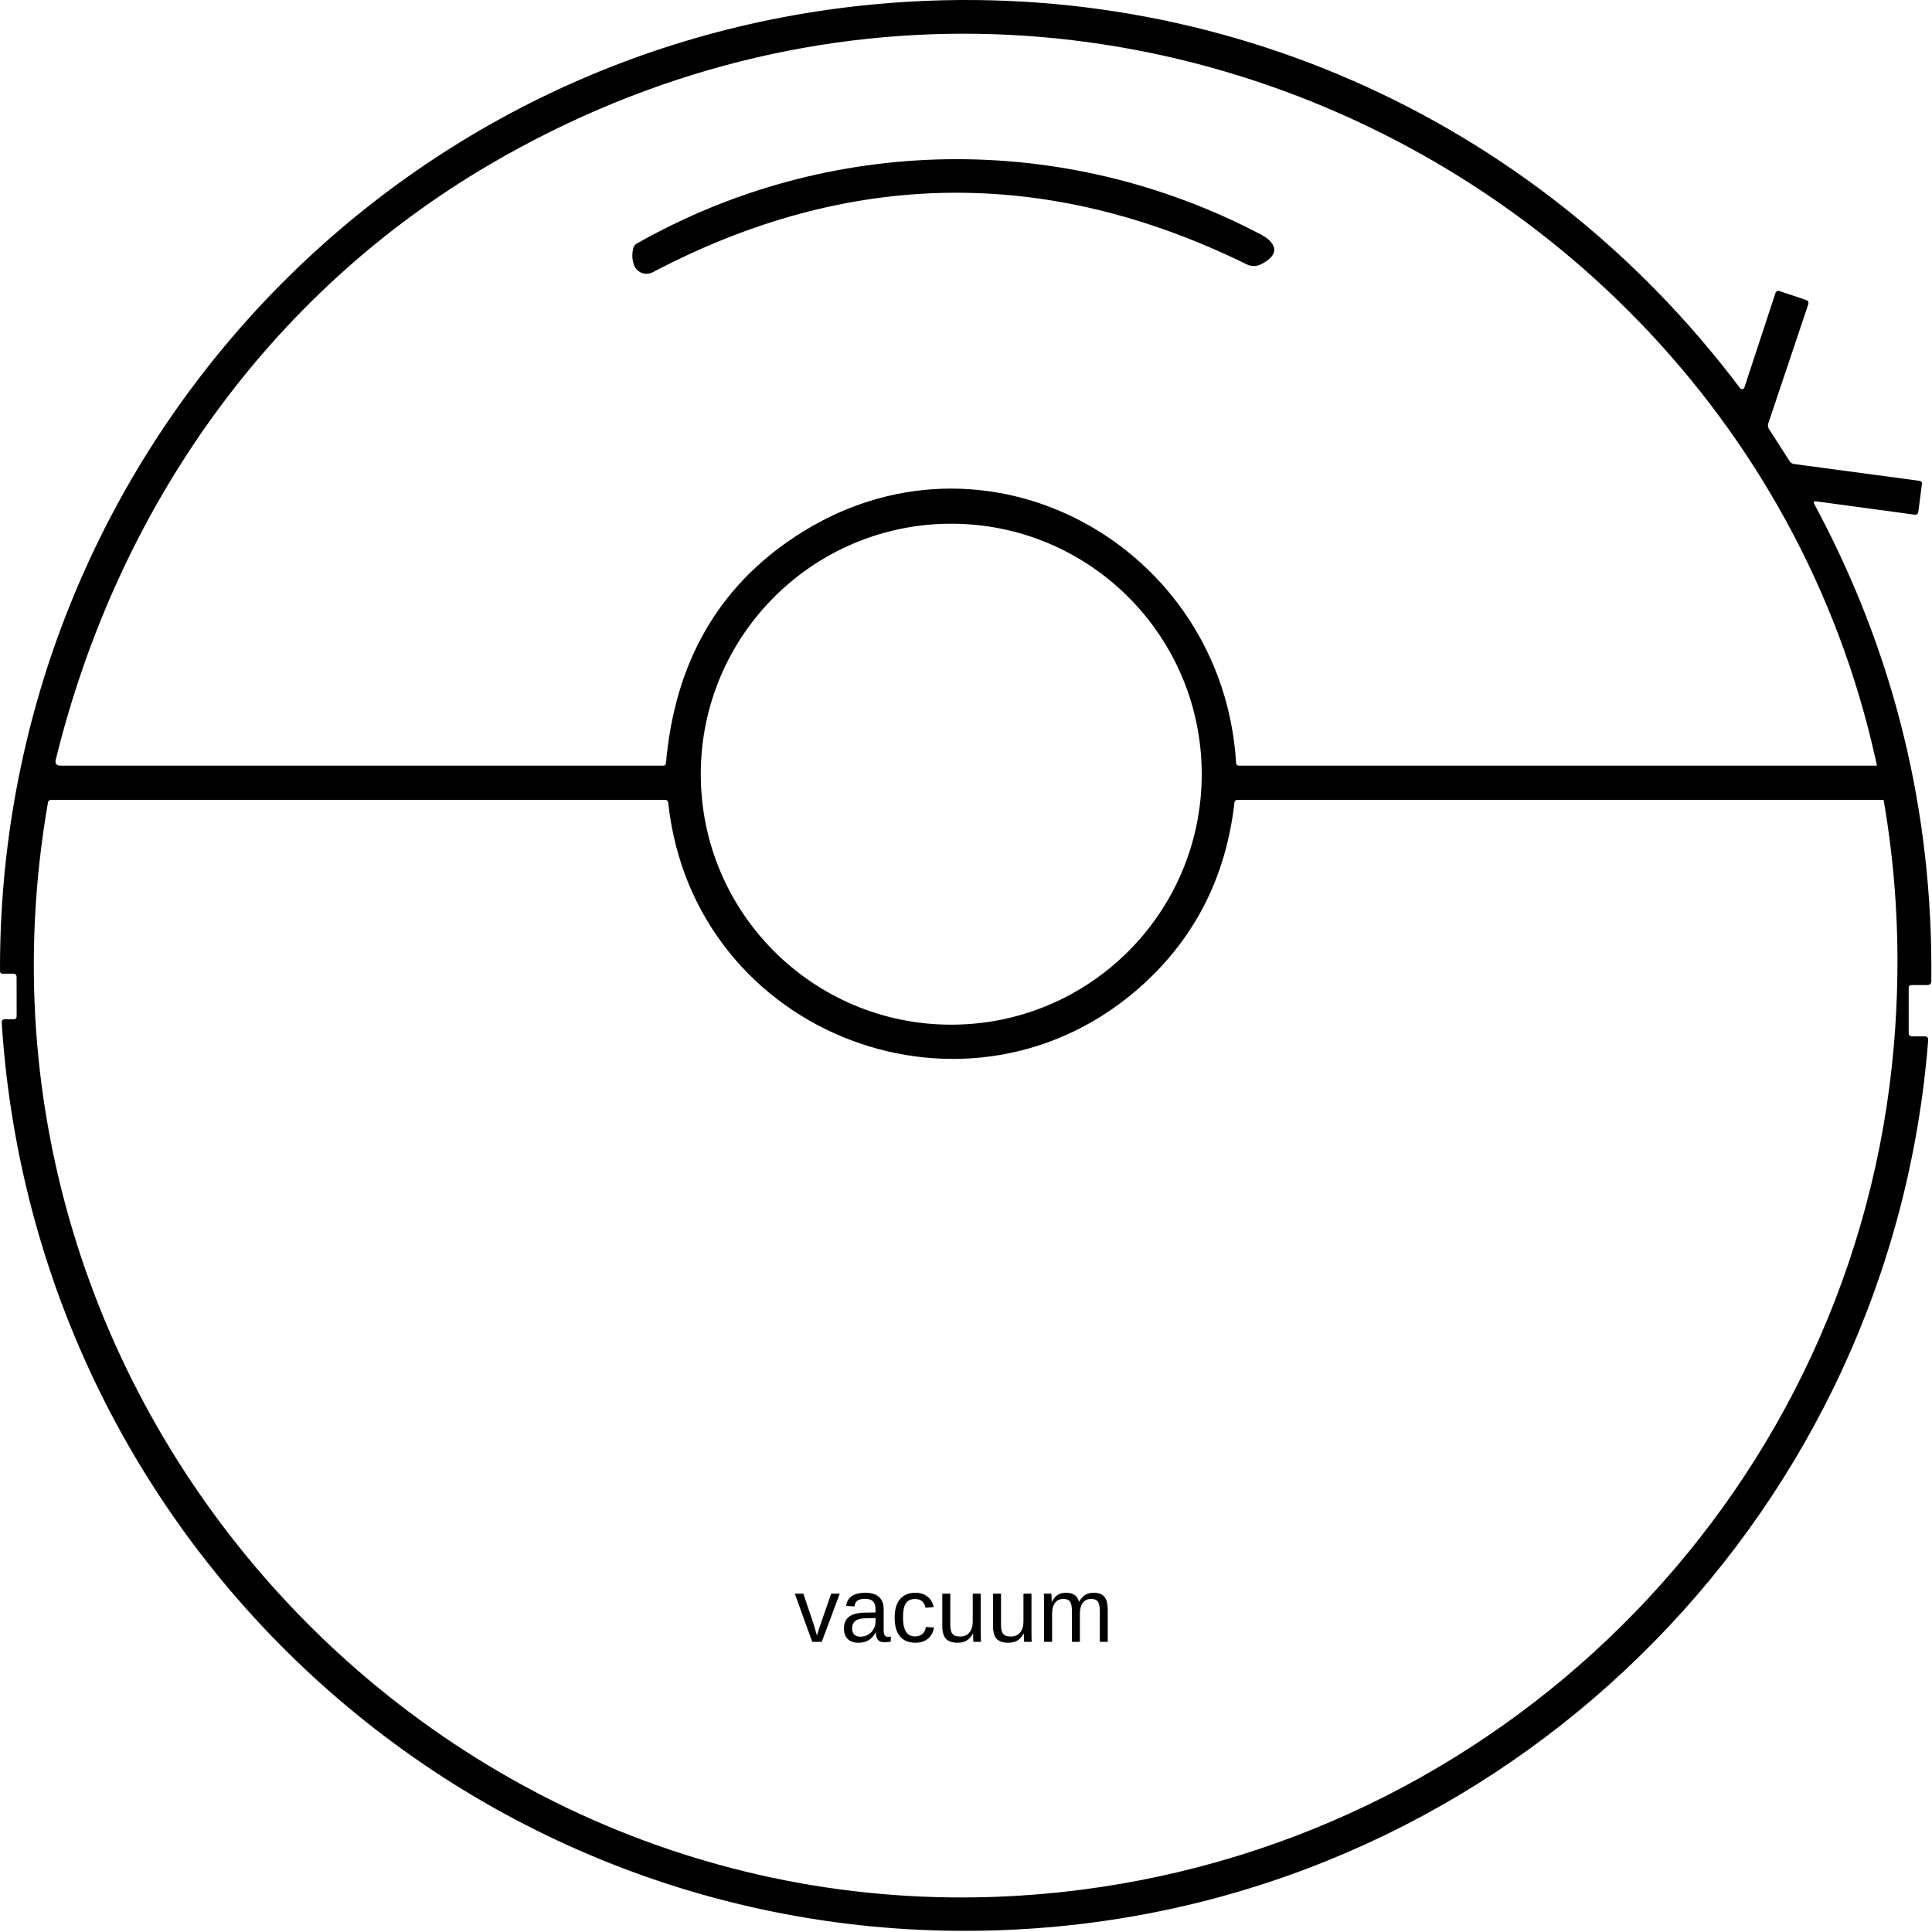
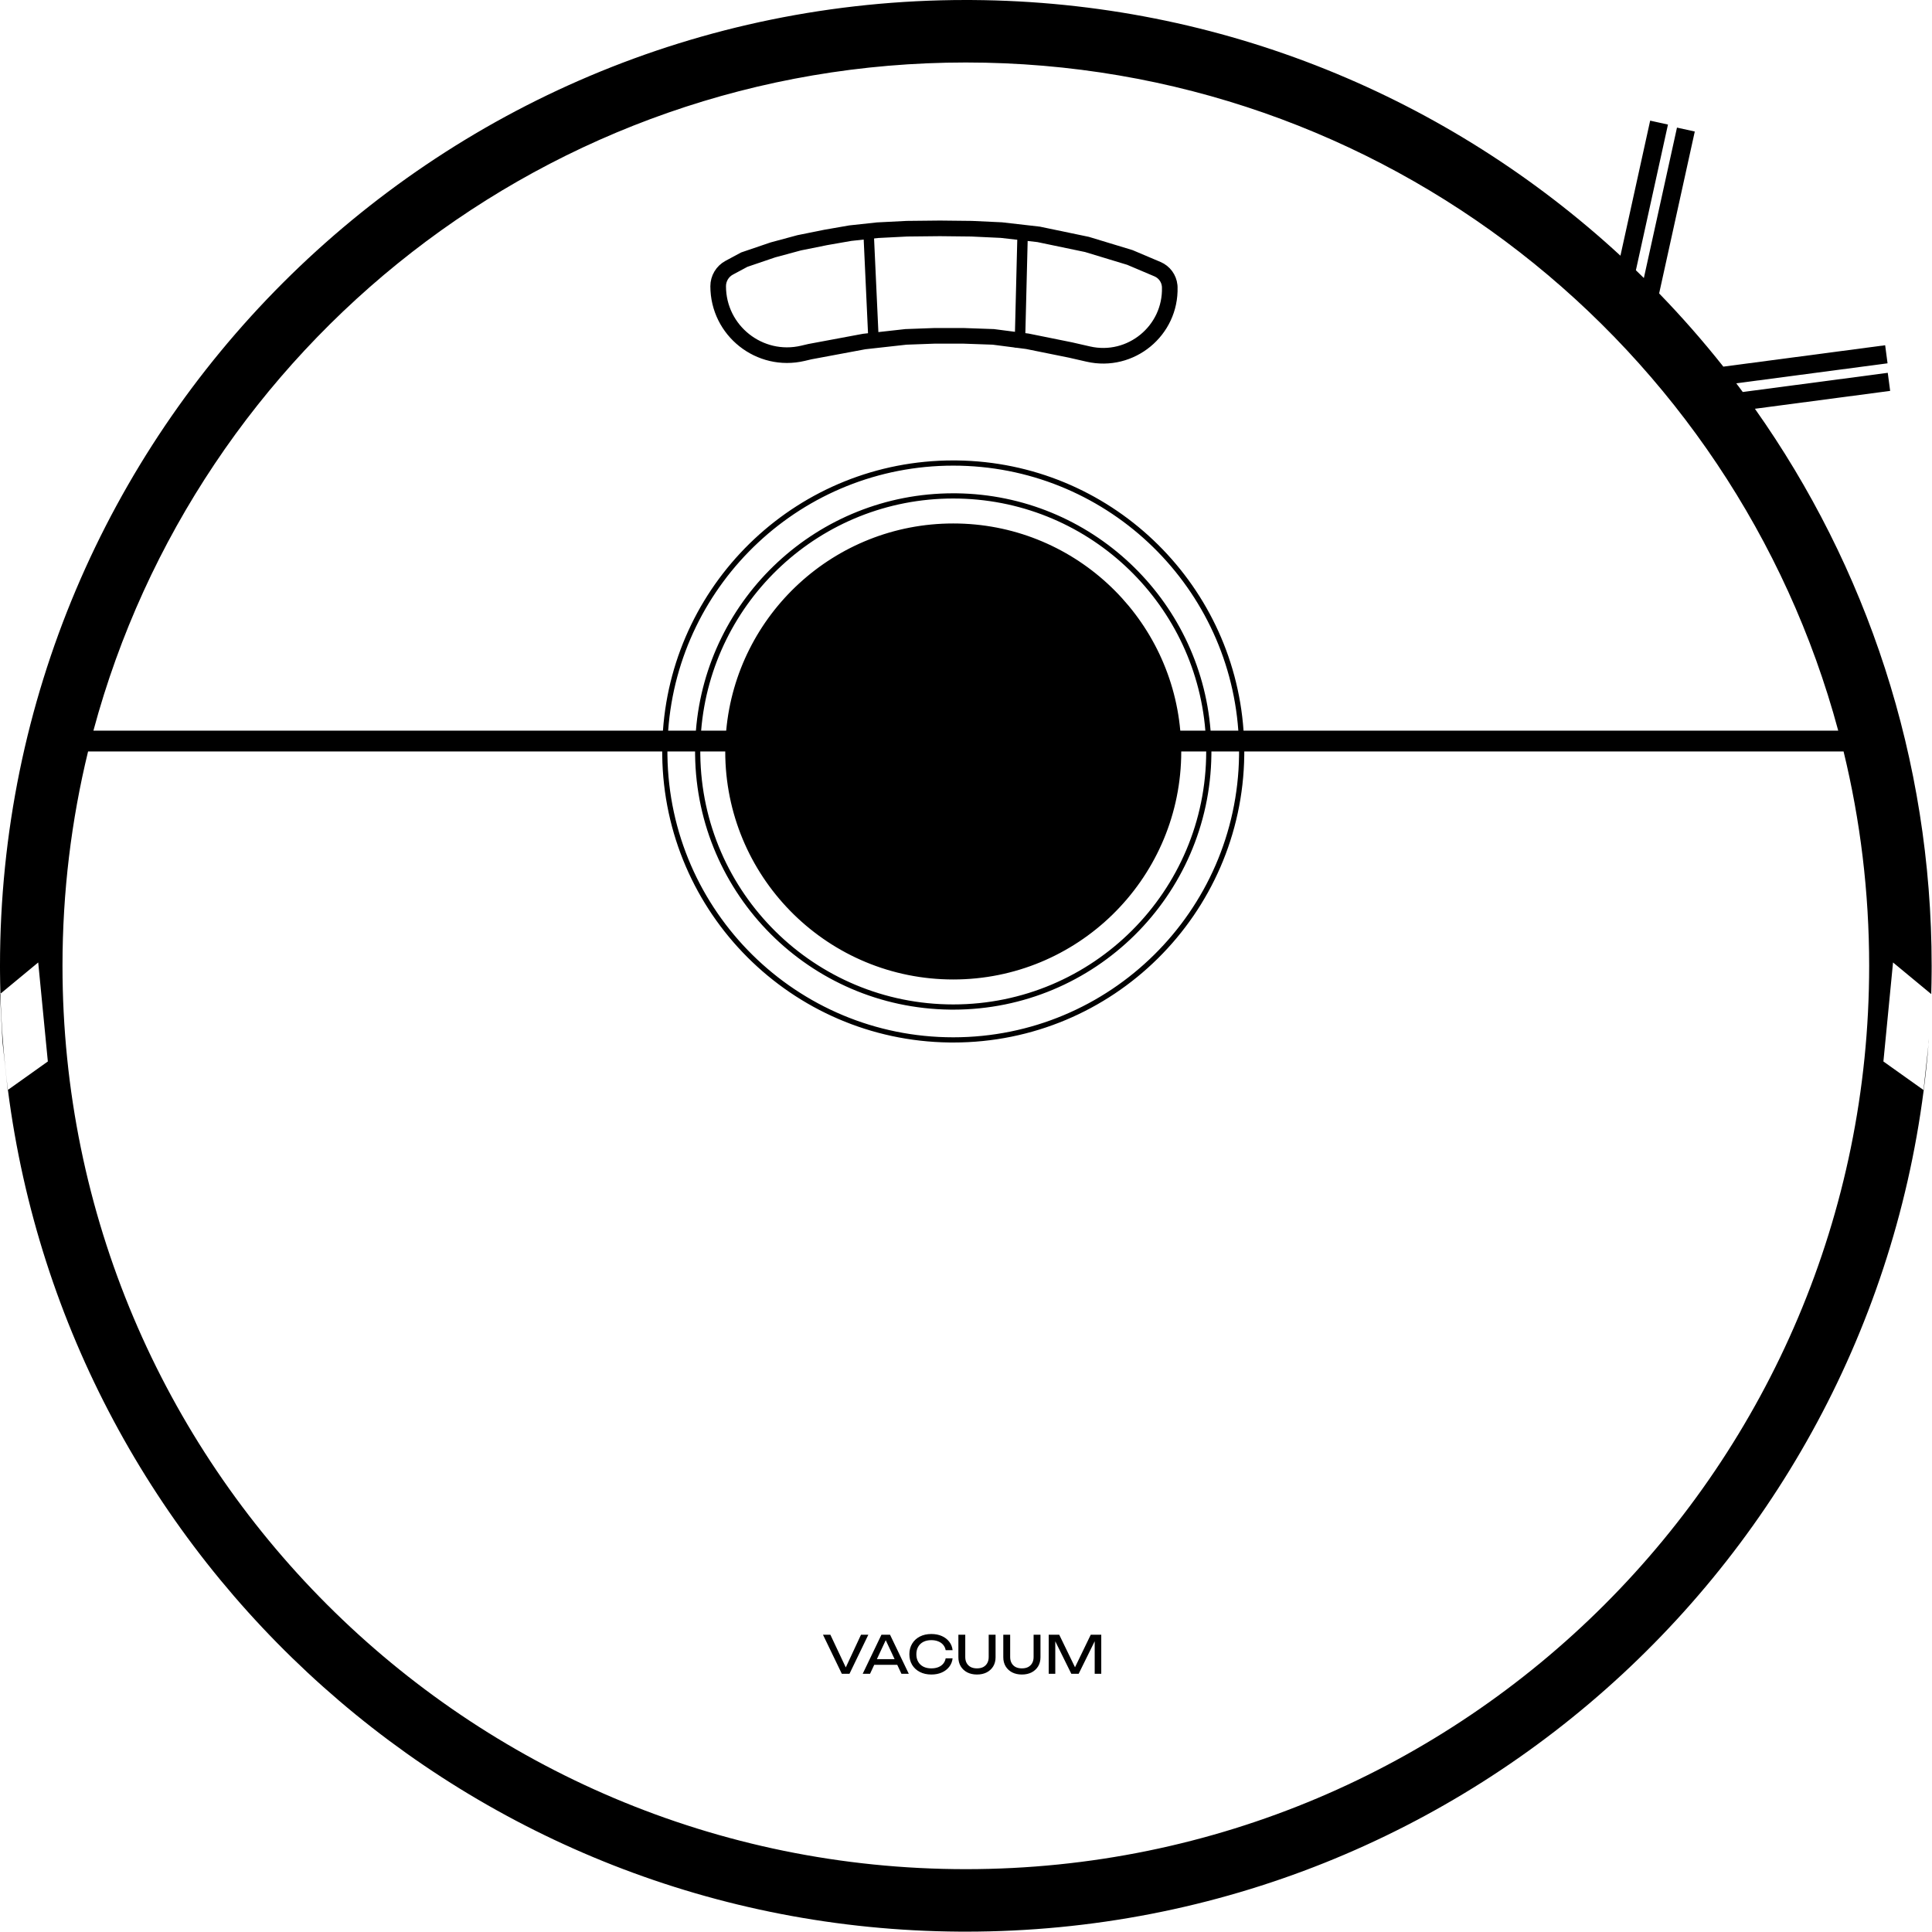
- <svg xmlns="http://www.w3.org/2000/svg" viewBox="0 0 339 339">
-   <path fill="currentColor" d="M 318.371 88.485 C 332.371 114.538 339.207 142.418 338.881 172.125 C 338.874 172.605 338.631 172.845 338.151 172.845 L 335.411 172.845 C 335.077 172.845 334.911 173.012 334.911 173.345 L 334.911 181.215 C 334.911 181.635 335.121 181.845 335.541 181.845 L 337.711 181.845 C 338.157 181.845 338.364 182.068 338.331 182.515 C 331.921 264.525 267.321 330.135 185.931 337.995 C 89.911 347.265 6.491 275.385 0.301 179.465 C 0.274 179.052 0.467 178.845 0.881 178.845 L 2.381 178.845 C 2.741 178.845 2.921 178.665 2.921 178.305 L 2.911 171.465 C 2.904 171.052 2.694 170.845 2.281 170.845 L 0.441 170.845 C 0.147 170.845 0.001 170.698 0.001 170.405 C -0.289 83.535 64.591 10.095 151.421 0.955 C 211.511 -5.375 269.171 20.055 305.341 68.135 C 305.538 68.391 305.938 68.338 306.062 68.039 C 306.065 68.031 306.068 68.023 306.071 68.015 L 311.541 51.395 C 311.63 51.125 311.924 50.977 312.201 51.065 L 316.881 52.625 C 317.274 52.758 317.407 53.022 317.281 53.415 L 310.271 74.305 C 310.157 74.645 310.197 74.968 310.391 75.275 L 314.011 80.905 C 314.204 81.205 314.481 81.378 314.841 81.425 L 336.771 84.365 C 337.124 84.412 337.277 84.612 337.231 84.965 L 336.601 89.775 C 336.547 90.182 336.321 90.358 335.921 90.305 L 318.721 87.975 C 318.267 87.915 318.151 88.085 318.371 88.485 Z M 200.701 172.615 C 170.541 200.245 121.671 181.975 117.251 140.865 C 117.211 140.518 117.017 140.345 116.671 140.345 L 8.941 140.345 C 8.68 140.346 8.46 140.532 8.421 140.785 C -10.469 249.095 80.901 345.385 189.421 331.625 C 265.701 321.955 325.741 260.435 332.311 183.415 C 343.611 50.895 200.811 -38.365 85.961 28.845 C 47.041 51.625 20.601 89.335 9.791 133.265 C 9.611 133.985 9.891 134.345 10.631 134.345 L 116.371 134.345 C 116.664 134.345 116.824 134.202 116.851 133.915 C 118.397 116.288 126.001 103.005 139.661 94.065 C 172.821 72.345 214.571 95.715 216.891 133.845 C 216.911 134.178 217.087 134.345 217.421 134.345 L 330.342 134.345 C 330.842 134.345 331.092 134.595 331.092 135.095 L 331.092 139.595 C 331.092 140.095 330.842 140.345 330.342 140.345 L 217.161 140.345 C 216.827 140.345 216.641 140.512 216.601 140.845 C 215.141 153.652 209.841 164.242 200.701 172.615 Z M 210.861 135.845 C 210.861 111.572 191.183 91.895 166.911 91.895 C 142.638 91.895 122.961 111.572 122.961 135.845 C 122.961 160.118 142.638 179.795 166.911 179.795 C 191.183 179.795 210.861 160.118 210.861 135.845 Z" transform="matrix(1, 0, 0, 1, -5.684341886080802e-14, 0)" />
-   <path fill="currentColor" d="M 222.771 42.215 C 224.237 43.708 223.741 45.092 221.281 46.365 C 220.5 46.768 219.574 46.779 218.781 46.395 C 183.761 29.182 149.014 29.638 114.541 47.765 C 113.252 48.444 111.662 47.8 111.211 46.415 C 110.891 45.435 110.867 44.465 111.141 43.505 C 111.234 43.158 111.437 42.898 111.751 42.725 C 145.631 23.545 186.631 23.045 221.051 41.045 C 221.831 41.452 222.404 41.842 222.771 42.215 Z" transform="matrix(1, 0, 0, 1, -5.684341886080802e-14, 0)" />
-   <text style="white-space: pre; font-family: Arial, sans-serif; font-size: 16px;" x="139.395" y="288.084" transform="matrix(1, 0, 0, 1, -5.684341886080802e-14, 0)">vacuum</text>
+ <svg xmlns="http://www.w3.org/2000/svg" viewBox="0 0 371 371" fill="none">
+   <path d="M186.666 0.004C234.697 0.308 278.395 18.873 311.171 49.102L316.88 23.166L320.299 23.919L314.139 51.898C314.652 52.393 315.162 52.89 315.669 53.39L322.029 24.502L325.447 25.255L318.603 56.345C322.943 60.819 327.057 65.513 330.932 70.405L362.005 66.298L362.464 69.768L333.412 73.607C333.831 74.161 334.247 74.716 334.66 75.274L362.506 71.593L362.965 75.062L336.993 78.496C358.371 108.723 370.933 145.628 370.933 185.467L370.929 186.666C370.92 188.078 370.892 189.486 370.852 190.891L363.518 184.82L361.669 203.834L369.371 209.316L370.325 200.551C362.648 295.926 282.818 370.932 185.467 370.933L184.267 370.929C90.449 370.334 13.162 300.082 1.52 209.291L9.187 203.834L7.339 184.82L0.079 190.827C0.04 189.444 0.013 188.057 0.004 186.666L-0.001 185.467C-0.001 83.037 83.037 0 185.467 0L186.666 0.004ZM16.913 144.304C13.702 157.498 12 171.284 12 185.467C12 281.269 89.664 358.932 185.467 358.933C281.269 358.932 358.932 281.269 358.933 185.467C358.933 171.284 357.23 157.498 354.019 144.304H238.939L238.935 145.026C238.548 175.56 213.676 200.192 183.051 200.192L182.328 200.188C152.035 199.804 127.551 175.319 127.167 145.026L127.162 144.304H16.913ZM0.079 190.827C0.256 197.064 0.741 203.223 1.52 209.291L1.484 209.316L0.479 200.075L-0.001 190.894L0.079 190.827ZM370.378 200.075L370.325 200.551C370.355 200.178 370.383 199.804 370.411 199.43L370.378 200.075ZM128.166 145.013C128.546 175 152.973 199.192 183.051 199.192C213.128 199.192 237.555 175 237.935 145.013L237.939 144.304H232.627L232.622 144.944C232.279 172.029 210.217 193.88 183.051 193.88L182.41 193.875C155.539 193.535 133.819 171.816 133.479 144.944L133.475 144.304H128.162L128.166 145.013ZM134.479 144.932C134.815 171.47 156.433 192.88 183.051 192.88C209.878 192.88 231.627 171.131 231.627 144.304H226.834L226.82 145.434C226.221 169.092 206.854 188.088 183.051 188.088C159.247 188.088 139.881 169.092 139.281 145.434L139.267 144.304H134.475L134.479 144.932ZM370.855 190.894L370.849 191.014C370.85 190.973 370.85 190.932 370.852 190.891L370.855 190.894ZM185.467 12C105.287 12 37.813 66.4 17.939 140.304H127.304C129.355 111.304 153.529 88.415 183.051 88.415L183.773 88.42C212.966 88.79 236.763 111.541 238.797 140.304H352.993C333.119 66.4 265.646 12 185.467 12ZM183.051 89.415C154.082 89.415 130.355 111.857 128.307 140.304H133.635C135.672 114.794 157.017 94.728 183.051 94.728L183.691 94.731C209.433 95.058 230.447 115.004 232.467 140.304H237.795C235.746 111.857 212.02 89.415 183.051 89.415ZM183.051 95.728C157.57 95.728 136.672 115.347 134.638 140.304H139.45C141.47 117.997 160.218 100.52 183.051 100.52C205.883 100.52 224.63 117.997 226.65 140.304H231.464C229.43 115.347 208.531 95.728 183.051 95.728Z" fill="currentColor" />
+   <path d="M186.573 43.919L192.295 44.186L199.454 45.006L208.728 46.939L216.969 49.44L222.273 51.688C223.577 52.241 224.466 53.458 224.609 54.852L224.627 55.133C224.871 63.506 217.143 69.854 208.978 67.99L205.579 67.213L205.561 67.21L205.543 67.206L197.325 65.544L197.273 65.535L197.22 65.528L190.813 64.7L190.743 64.691L190.674 64.689L185.046 64.491L185.02 64.49H179.451L179.424 64.491L174.02 64.689L173.964 64.691L173.908 64.697L166.025 65.574L165.97 65.58L165.916 65.589L155.548 67.523L155.513 67.53L155.479 67.538L154.182 67.843C145.872 69.799 137.91 63.494 137.91 54.956C137.91 53.473 138.726 52.11 140.033 51.409L142.924 49.857L148.427 47.985L153.473 46.622L158.549 45.599L163.277 44.774L168.521 44.206L174.166 43.919L180.494 43.852L186.573 43.919Z" stroke="currentColor" stroke-width="3" />
+   <line x1="166.769" y1="44.14" x2="167.772" y2="65.889" stroke="currentColor" stroke-width="2" />
+   <line x1="196.372" y1="44.984" x2="195.829" y2="66.734" stroke="currentColor" stroke-width="2" />
+   <path d="M162.726 320.856H162.106L165.336 313.916H166.746L163.126 321.416H161.656L158.036 313.916H159.456L162.726 320.856ZM167.433 319.696V318.606H172.673V319.696H167.433ZM170.913 313.916L174.513 321.416H173.103L169.833 314.416H170.343L167.073 321.416H165.663L169.263 313.916H170.913ZM182.927 318.446C182.861 319.059 182.644 319.602 182.277 320.076C181.917 320.542 181.444 320.906 180.857 321.166C180.271 321.426 179.601 321.556 178.847 321.556C178.007 321.556 177.271 321.392 176.637 321.066C176.004 320.739 175.511 320.286 175.157 319.706C174.804 319.119 174.627 318.439 174.627 317.666C174.627 316.892 174.804 316.216 175.157 315.636C175.511 315.049 176.004 314.592 176.637 314.266C177.271 313.939 178.007 313.776 178.847 313.776C179.601 313.776 180.271 313.906 180.857 314.166C181.444 314.426 181.917 314.789 182.277 315.256C182.644 315.722 182.861 316.266 182.927 316.886H181.597C181.524 316.486 181.364 316.142 181.117 315.856C180.877 315.569 180.564 315.349 180.177 315.196C179.791 315.036 179.344 314.956 178.837 314.956C178.251 314.956 177.741 315.066 177.307 315.286C176.881 315.506 176.551 315.819 176.317 316.226C176.084 316.632 175.967 317.112 175.967 317.666C175.967 318.219 176.084 318.699 176.317 319.106C176.551 319.512 176.881 319.826 177.307 320.046C177.741 320.266 178.251 320.376 178.837 320.376C179.344 320.376 179.791 320.299 180.177 320.146C180.564 319.992 180.877 319.772 181.117 319.486C181.364 319.192 181.524 318.846 181.597 318.446H182.927ZM185.358 318.196C185.358 318.642 185.448 319.029 185.628 319.356C185.808 319.682 186.065 319.936 186.398 320.116C186.738 320.289 187.142 320.376 187.608 320.376C188.082 320.376 188.485 320.289 188.818 320.116C189.152 319.936 189.408 319.682 189.588 319.356C189.768 319.029 189.858 318.642 189.858 318.196V313.916H191.178V318.246C191.178 318.906 191.028 319.486 190.728 319.986C190.428 320.479 190.012 320.866 189.478 321.146C188.945 321.419 188.322 321.556 187.608 321.556C186.902 321.556 186.278 321.419 185.738 321.146C185.205 320.866 184.788 320.479 184.488 319.986C184.188 319.486 184.038 318.906 184.038 318.246V313.916H185.358V318.196ZM193.981 318.196C193.981 318.642 194.071 319.029 194.251 319.356C194.431 319.682 194.688 319.936 195.021 320.116C195.361 320.289 195.765 320.376 196.231 320.376C196.705 320.376 197.108 320.289 197.441 320.116C197.775 319.936 198.031 319.682 198.211 319.356C198.391 319.029 198.481 318.642 198.481 318.196V313.916H199.801V318.246C199.801 318.906 199.651 319.486 199.351 319.986C199.051 320.479 198.635 320.866 198.101 321.146C197.568 321.419 196.945 321.556 196.231 321.556C195.525 321.556 194.901 321.419 194.361 321.146C193.828 320.866 193.411 320.479 193.111 319.986C192.811 319.486 192.661 318.906 192.661 318.246V313.916H193.981V318.196ZM211.474 313.916V321.416H210.214V314.316L210.624 314.336L207.134 321.416H205.724L202.234 314.346L202.644 314.326V321.416H201.384V313.916H203.404L206.764 320.846H206.104L209.454 313.916H211.474Z" fill="currentColor" />
</svg>
